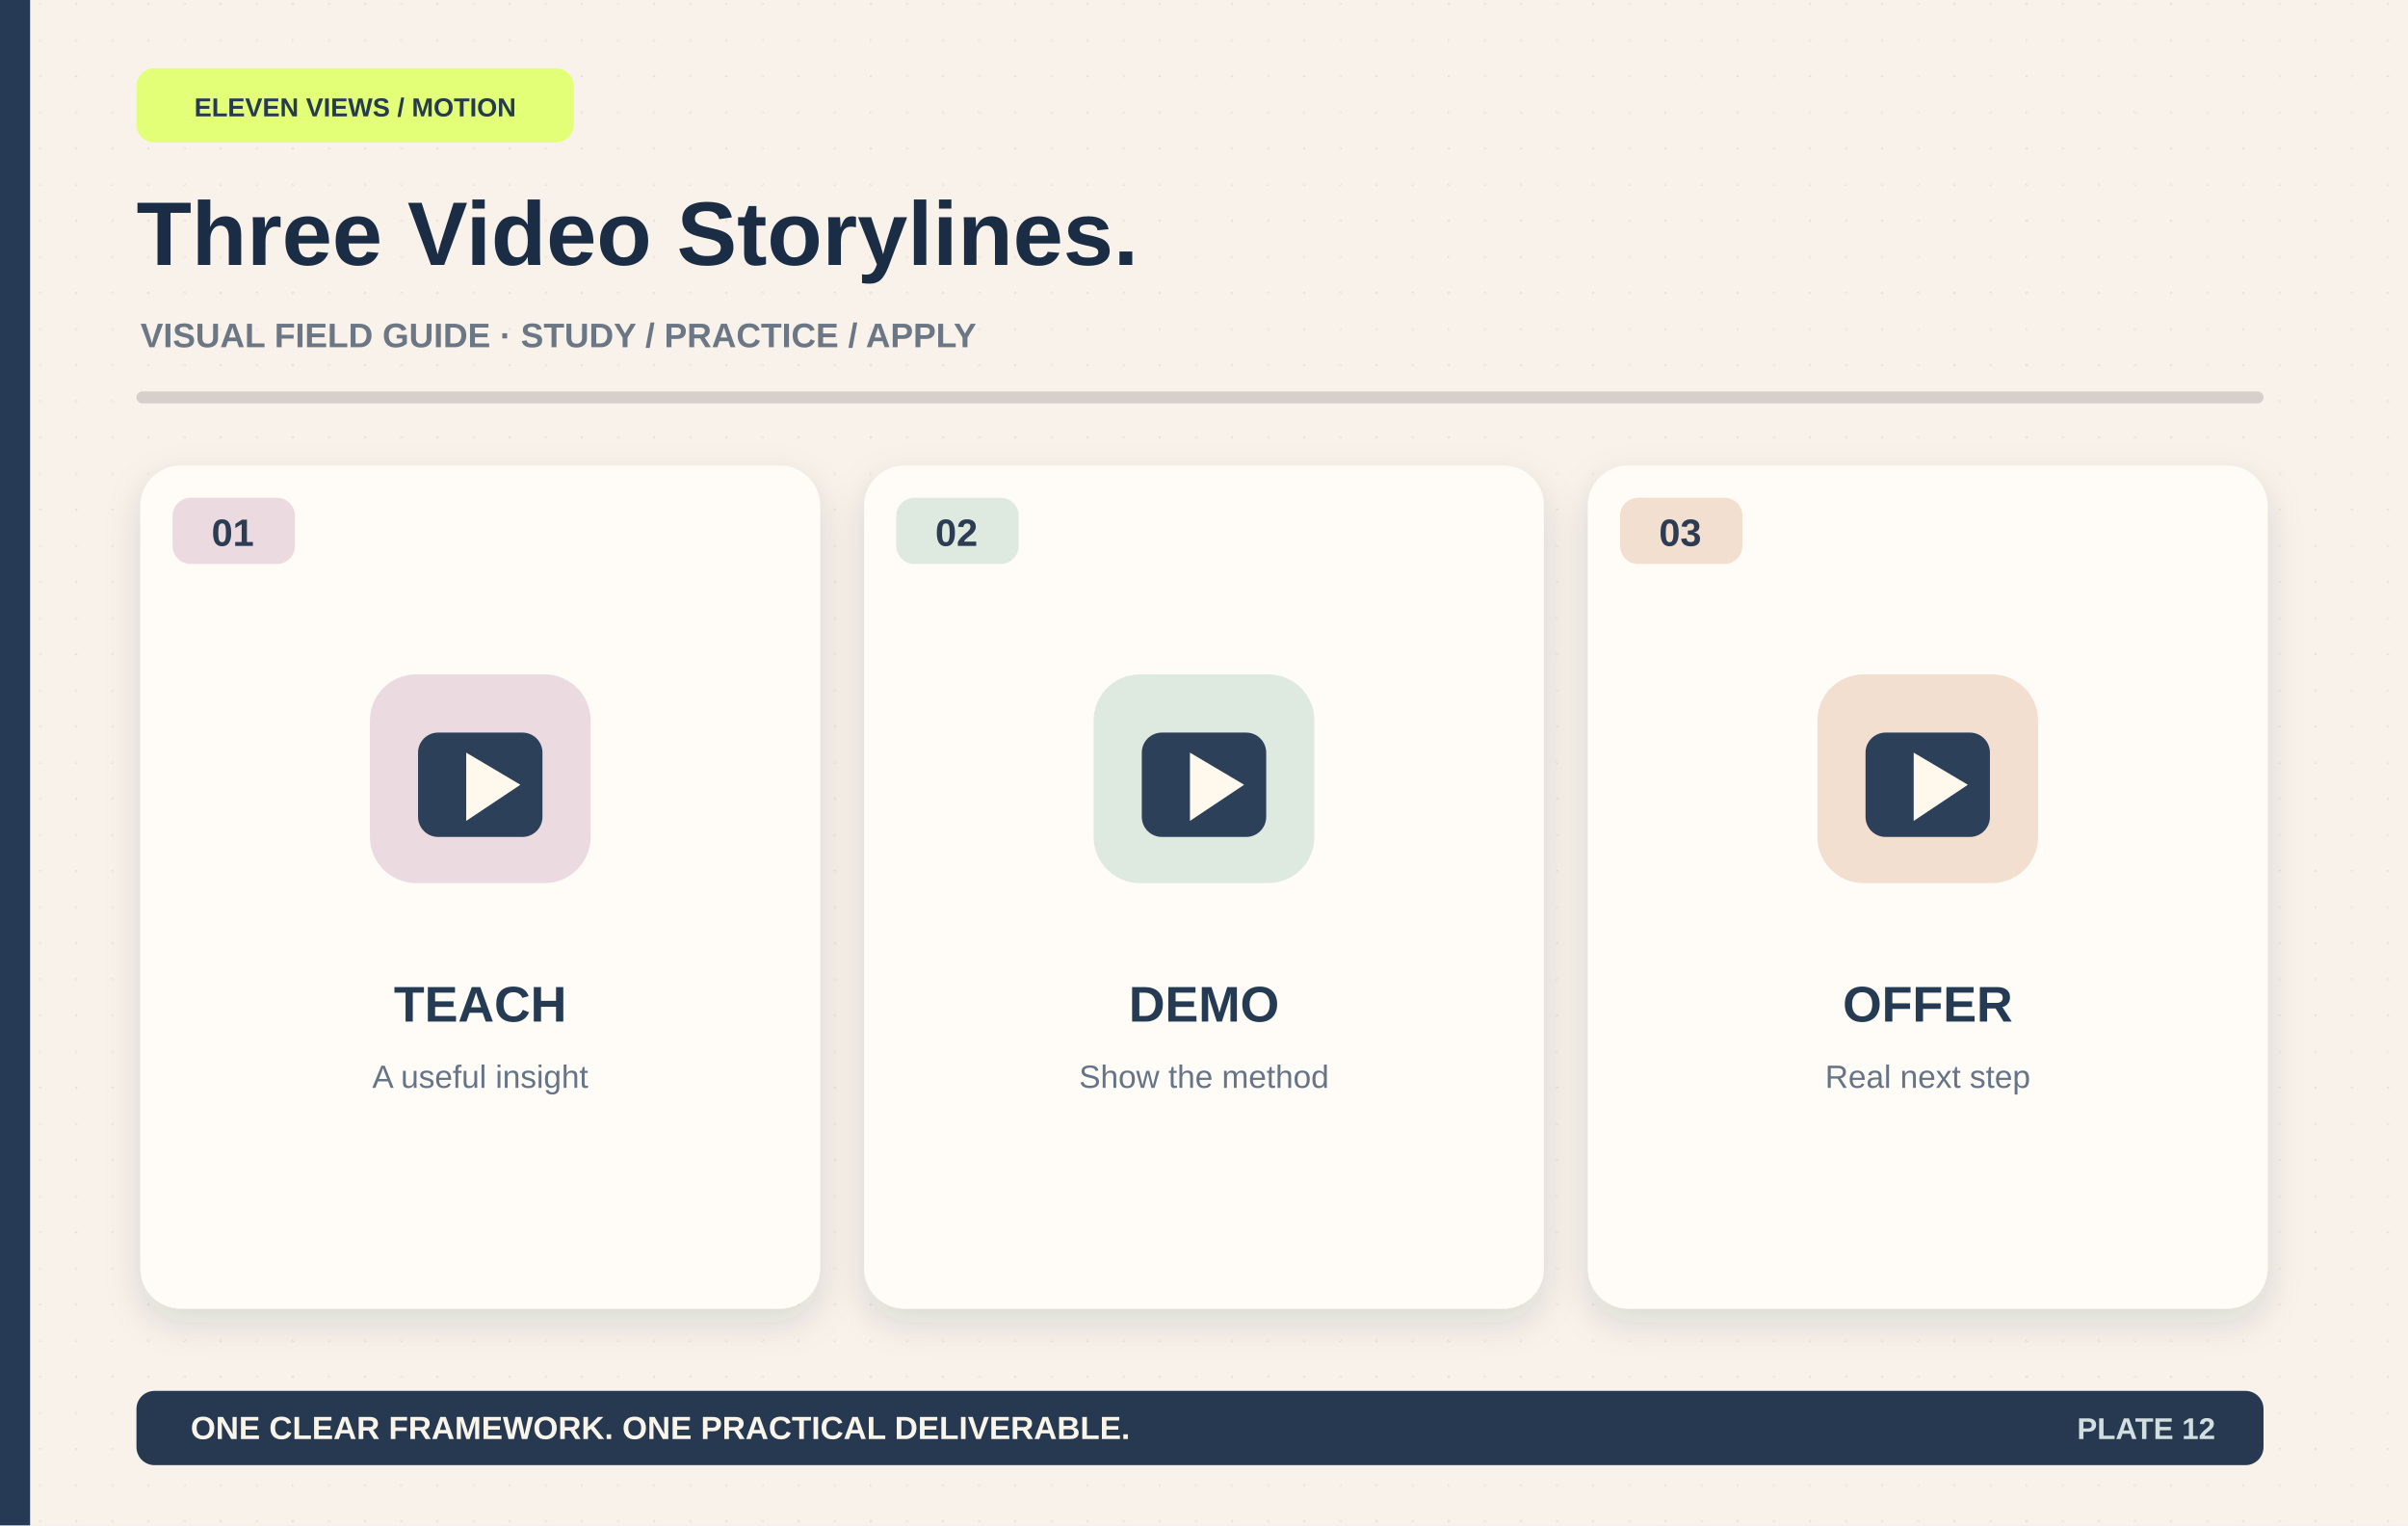
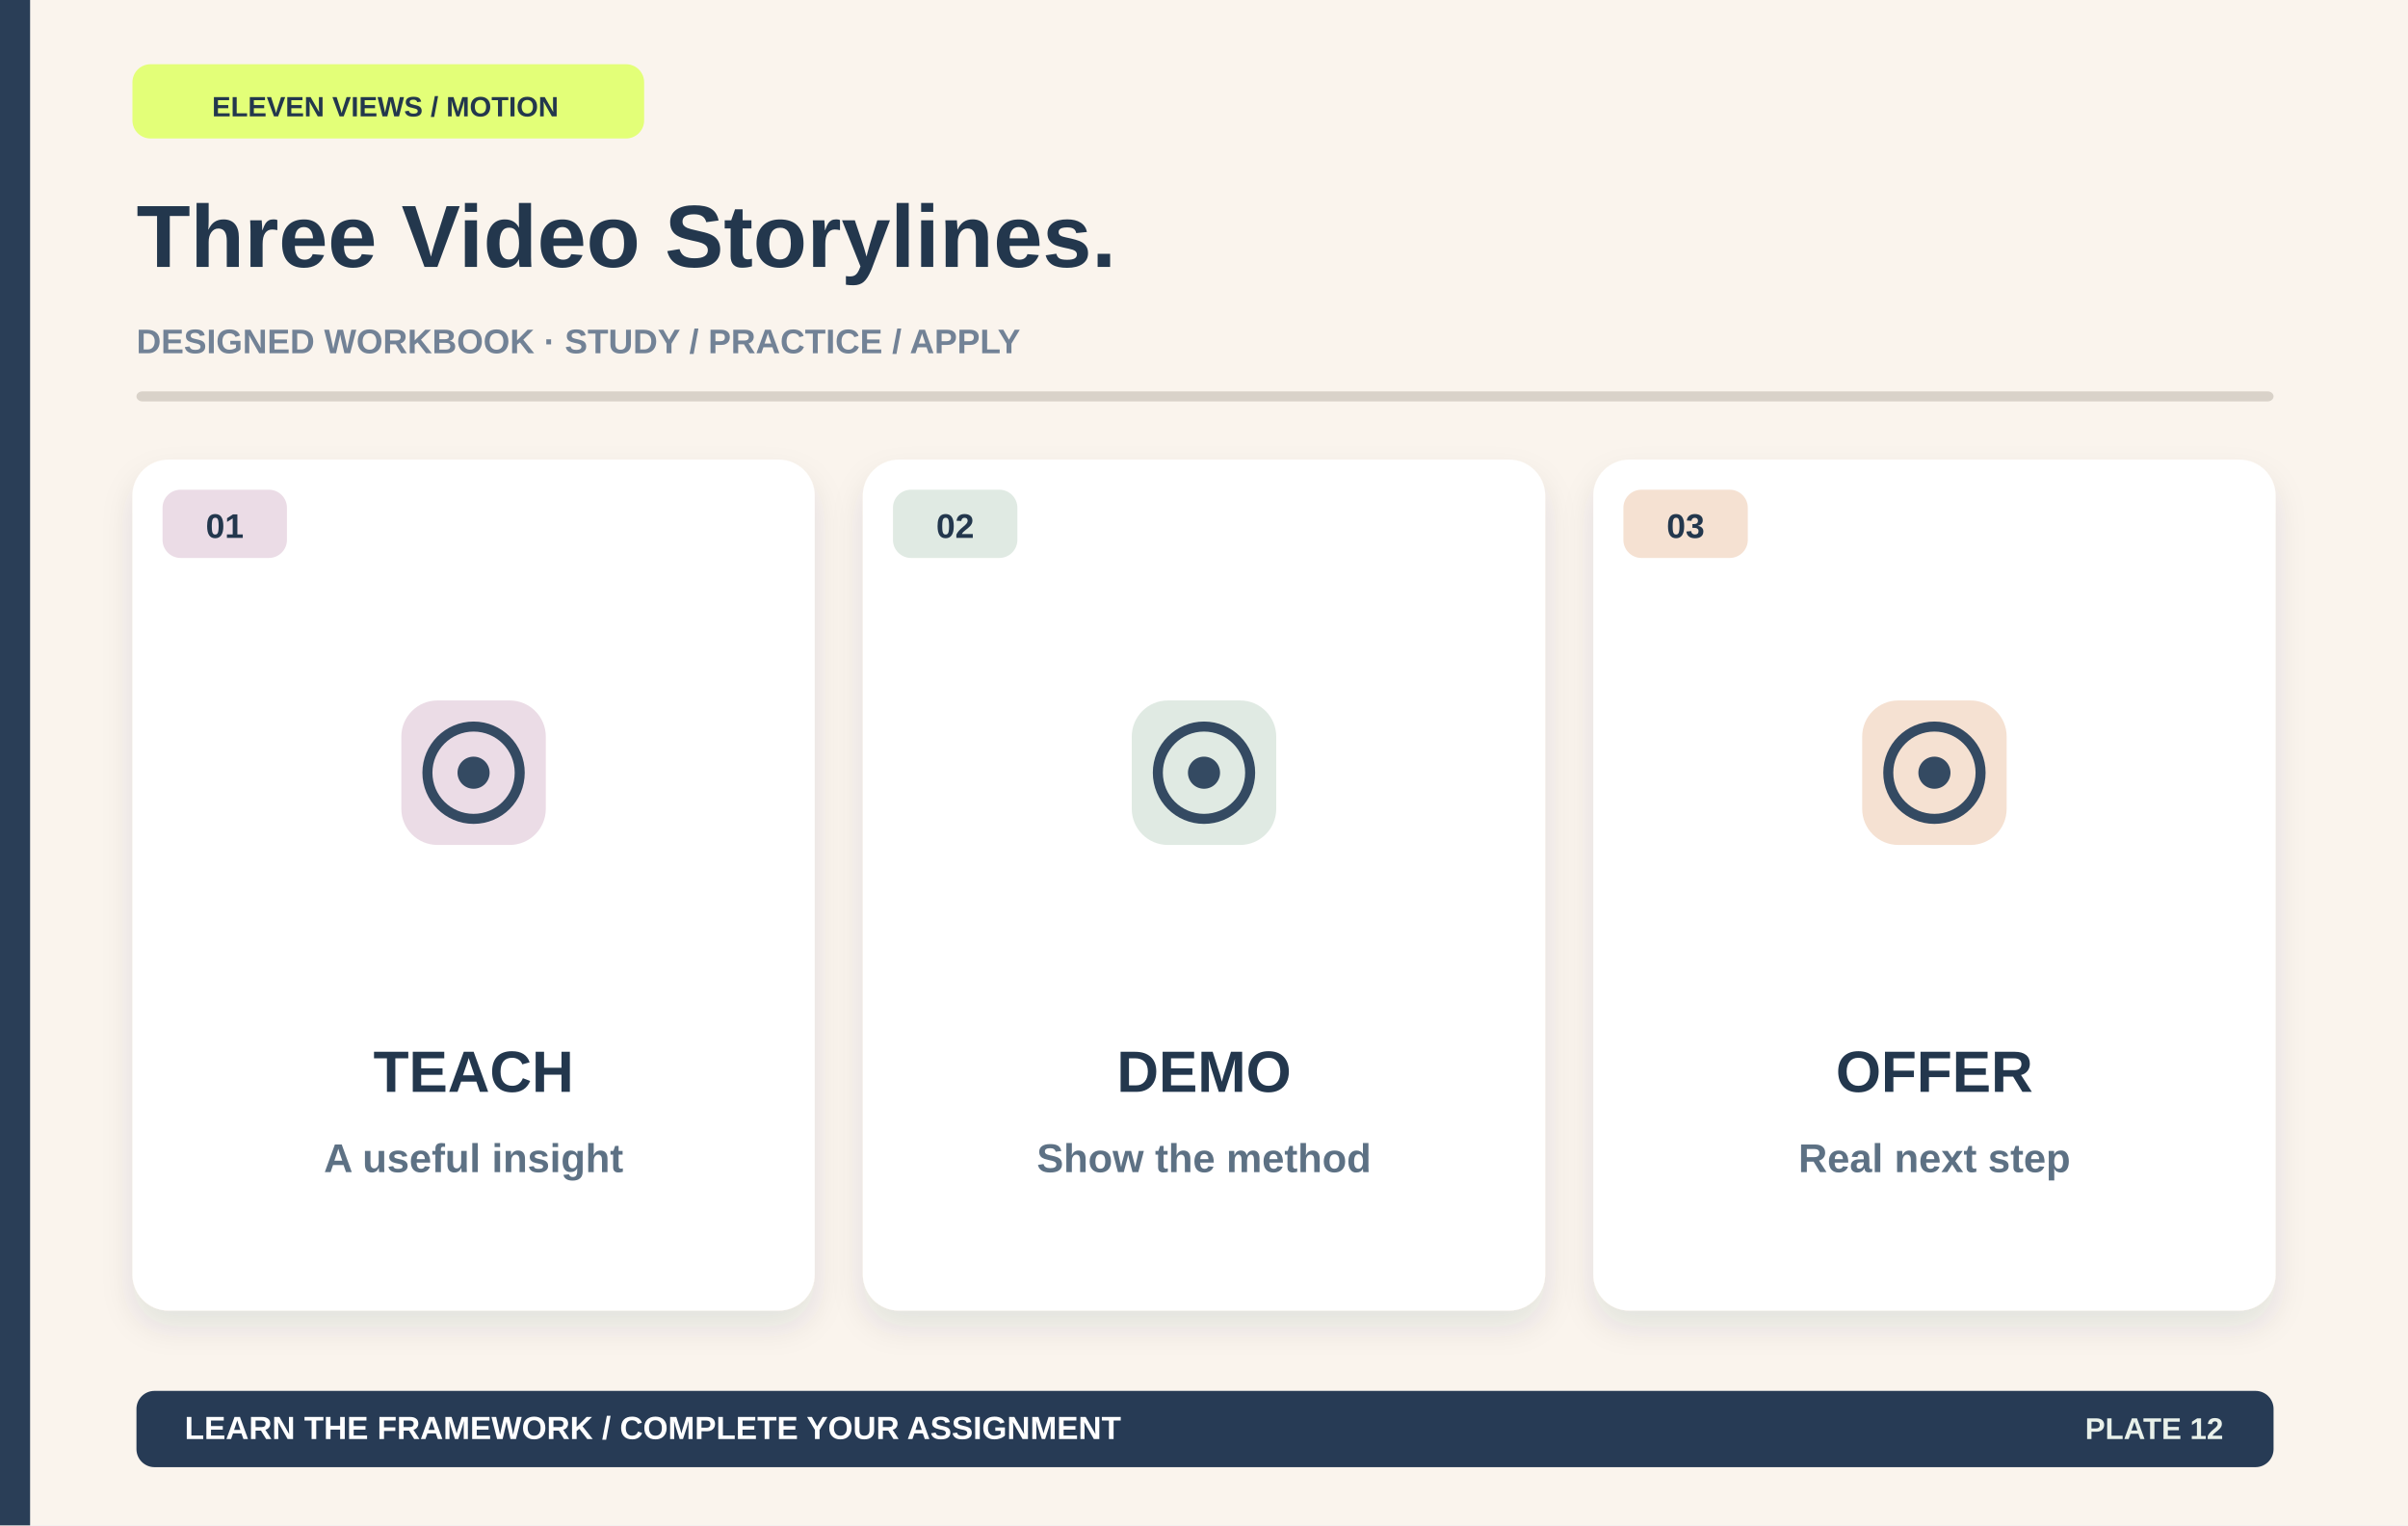
- <svg xmlns="http://www.w3.org/2000/svg" width="1200" height="760" viewBox="0 0 1200 760" role="img" aria-label="Three Video Storylines.">
+ <svg xmlns="http://www.w3.org/2000/svg" viewBox="0 0 1200 760" width="1200" height="760" role="img" aria-label="Three Video Storylines.">
  <defs>
-     <filter id="shadow" x="-10%" y="-10%" width="125%" height="135%">
-       <feDropShadow dx="0" dy="7" stdDeviation="9" flood-color="#26374F" flood-opacity=".13" />
+     <filter id="s">
+       <feDropShadow dx="0" dy="8" stdDeviation="8" flood-color="#152D46" flood-opacity=".1" />
    </filter>
-     <pattern id="paper" width="18" height="18" patternUnits="userSpaceOnUse">
-       <circle cx="2" cy="2" r=".6" fill="#E8DED5" />
-     </pattern>
  </defs>
-   <rect x="0" y="0" width="1200" height="760" rx="0" fill="#F8F2EA" />
-   <rect x="0" y="0" width="1200" height="760" rx="0" fill="url(#paper)" />
-   <rect x="0" y="0" width="15" height="760" rx="0" fill="#273A55" />
-   <rect x="68" y="34" width="218" height="37" rx="9" fill="#E2FF77" />
-   <text x="177" y="58" fill="#263B4D" font-family="Arial,Helvetica,sans-serif" font-size="13" font-weight="800" text-anchor="middle">ELEVEN VIEWS / MOTION</text>
-   <text x="68" y="132" fill="#1A2D45" font-family="Arial,Helvetica,sans-serif" font-size="45" font-weight="800" text-anchor="start">Three Video Storylines.</text>
-   <text x="70" y="173" fill="#6B7785" font-family="Arial,Helvetica,sans-serif" font-size="17" font-weight="600" text-anchor="start">VISUAL FIELD GUIDE  ·  STUDY / PRACTICE / APPLY</text>
-   <rect x="68" y="195" width="1060" height="6" rx="3" fill="#D7D0CA" />
-   <g filter="url(#shadow)">
-     <rect x="70" y="232" width="338.667" height="420" rx="20" fill="#FFFCF8" />
+   <rect x="0" y="0" width="1200" height="760" rx="0" fill="#FAF4ED" />
+   <rect x="0" y="0" width="15" height="760" rx="0" fill="#2A3E57" />
+   <rect x="66" y="32" width="255" height="37" rx="9" fill="#E3FF78" />
+   <text x="192" y="58" fill="#23374D" font-size="14" font-family="Arial,sans-serif" font-weight="750" text-anchor="middle">ELEVEN VIEWS / MOTION</text>
+   <text x="68" y="133" fill="#23374D" font-size="44" font-family="Arial,sans-serif" font-weight="750" text-anchor="start">Three Video Storylines.</text>
+   <text x="68" y="176" fill="#728296" font-size="17" font-family="Arial,sans-serif" font-weight="750" text-anchor="start">DESIGNED WORKBOOK  ·  STUDY / PRACTICE / APPLY</text>
+   <rect x="68" y="195" width="1065" height="5" rx="3" fill="#D9D2C9" />
+   <g filter="url(#s)">
+     <rect x="66" y="229" width="340" height="424" rx="18" fill="#FFF" />
  </g>
-   <rect x="86" y="248" width="61" height="33" rx="9" fill="#EBDBE1" />
-   <text x="116" y="272" fill="#2B3C53" font-family="Arial,Helvetica,sans-serif" font-size="19" font-weight="800" text-anchor="middle">01</text>
-   <rect x="184.333" y="336" width="110" height="104" rx="23" fill="#EBDBE1" />
-   <rect x="208.333" y="365" width="62" height="52" rx="10" fill="#2D405A" />
-   <path d="M232.333 375L259.333 391L232.333 409Z" fill="#FFF8ED" />
-   <text x="239.333" y="509" fill="#253B53" font-family="Arial,Helvetica,sans-serif" font-size="25" font-weight="800" text-anchor="middle">TEACH</text>
-   <text x="239.333" y="542" fill="#657486" font-family="Arial,Helvetica,sans-serif" font-size="16" font-weight="500" text-anchor="middle">A useful insight</text>
-   <g filter="url(#shadow)">
-     <rect x="430.667" y="232" width="338.667" height="420" rx="20" fill="#FFFCF8" />
+   <rect x="81" y="244" width="62" height="34" rx="9" fill="#EBDCE6" />
+   <text x="112" y="268" fill="#23374D" font-size="17" font-family="Arial,sans-serif" font-weight="750" text-anchor="middle">01</text>
+   <rect x="200" y="349" width="72" height="72" rx="18" fill="#EBDCE6" />
+   <circle cx="236" cy="385" r="23" stroke="#344A62" stroke-width="5" fill="none" />
+   <circle cx="236" cy="385" r="8" fill="#344A62" />
+   <text x="236" y="544" fill="#23374D" font-size="29" font-family="Arial,sans-serif" font-weight="750" text-anchor="middle">TEACH</text>
+   <text x="236" y="584" fill="#5D7184" font-size="20" font-family="Arial,sans-serif" font-weight="750" text-anchor="middle">A useful insight</text>
+   <g filter="url(#s)">
+     <rect x="430" y="229" width="340" height="424" rx="18" fill="#FFF" />
  </g>
-   <rect x="446.667" y="248" width="61" height="33" rx="9" fill="#DEE9E0" />
-   <text x="476.667" y="272" fill="#2B3C53" font-family="Arial,Helvetica,sans-serif" font-size="19" font-weight="800" text-anchor="middle">02</text>
-   <rect x="545" y="336" width="110" height="104" rx="23" fill="#DEE9E0" />
-   <rect x="569" y="365" width="62" height="52" rx="10" fill="#2D405A" />
-   <path d="M593 375L620 391L593 409Z" fill="#FFF8ED" />
-   <text x="600" y="509" fill="#253B53" font-family="Arial,Helvetica,sans-serif" font-size="25" font-weight="800" text-anchor="middle">DEMO</text>
-   <text x="600" y="542" fill="#657486" font-family="Arial,Helvetica,sans-serif" font-size="16" font-weight="500" text-anchor="middle">Show the method</text>
-   <g filter="url(#shadow)">
-     <rect x="791.333" y="232" width="338.667" height="420" rx="20" fill="#FFFCF8" />
+   <rect x="445" y="244" width="62" height="34" rx="9" fill="#E0EAE3" />
+   <text x="476" y="268" fill="#23374D" font-size="17" font-family="Arial,sans-serif" font-weight="750" text-anchor="middle">02</text>
+   <rect x="564" y="349" width="72" height="72" rx="18" fill="#E0EAE3" />
+   <circle cx="600" cy="385" r="23" stroke="#344A62" stroke-width="5" fill="none" />
+   <circle cx="600" cy="385" r="8" fill="#344A62" />
+   <text x="600" y="544" fill="#23374D" font-size="29" font-family="Arial,sans-serif" font-weight="750" text-anchor="middle">DEMO</text>
+   <text x="600" y="584" fill="#5D7184" font-size="20" font-family="Arial,sans-serif" font-weight="750" text-anchor="middle">Show the method</text>
+   <g filter="url(#s)">
+     <rect x="794" y="229" width="340" height="424" rx="18" fill="#FFF" />
  </g>
-   <rect x="807.333" y="248" width="61" height="33" rx="9" fill="#F3DFCF" />
-   <text x="837.333" y="272" fill="#2B3C53" font-family="Arial,Helvetica,sans-serif" font-size="19" font-weight="800" text-anchor="middle">03</text>
-   <rect x="905.667" y="336" width="110" height="104" rx="23" fill="#F3DFCF" />
-   <rect x="929.667" y="365" width="62" height="52" rx="10" fill="#2D405A" />
-   <path d="M953.667 375L980.667 391L953.667 409Z" fill="#FFF8ED" />
-   <text x="960.667" y="509" fill="#253B53" font-family="Arial,Helvetica,sans-serif" font-size="25" font-weight="800" text-anchor="middle">OFFER</text>
-   <text x="960.667" y="542" fill="#657486" font-family="Arial,Helvetica,sans-serif" font-size="16" font-weight="500" text-anchor="middle">Real next step</text>
-   <rect x="68" y="693" width="1060" height="37" rx="9" fill="#273951" />
-   <text x="95" y="717" fill="#FAF5EA" font-family="Arial,Helvetica,sans-serif" font-size="16" font-weight="750" text-anchor="start">ONE CLEAR FRAMEWORK. ONE PRACTICAL DELIVERABLE.</text>
-   <text x="1104" y="717" fill="#D2DFE0" font-family="Arial,Helvetica,sans-serif" font-size="15" font-weight="700" text-anchor="end">PLATE 12</text>
+   <rect x="809" y="244" width="62" height="34" rx="9" fill="#F5E1D2" />
+   <text x="840" y="268" fill="#23374D" font-size="17" font-family="Arial,sans-serif" font-weight="750" text-anchor="middle">03</text>
+   <rect x="928" y="349" width="72" height="72" rx="18" fill="#F5E1D2" />
+   <circle cx="964" cy="385" r="23" stroke="#344A62" stroke-width="5" fill="none" />
+   <circle cx="964" cy="385" r="8" fill="#344A62" />
+   <text x="964" y="544" fill="#23374D" font-size="29" font-family="Arial,sans-serif" font-weight="750" text-anchor="middle">OFFER</text>
+   <text x="964" y="584" fill="#5D7184" font-size="20" font-family="Arial,sans-serif" font-weight="750" text-anchor="middle">Real next step</text>
+   <rect x="68" y="693" width="1065" height="38" rx="9" fill="#273B55" />
+   <text x="92" y="717" fill="#FFFFFF" font-size="16" font-family="Arial,sans-serif" font-weight="750" text-anchor="start">LEARN THE FRAMEWORK  /  COMPLETE YOUR ASSIGNMENT</text>
+   <text x="1108" y="717" fill="#E9F1EA" font-size="15" font-family="Arial,sans-serif" font-weight="750" text-anchor="end">PLATE 12</text>
</svg>
